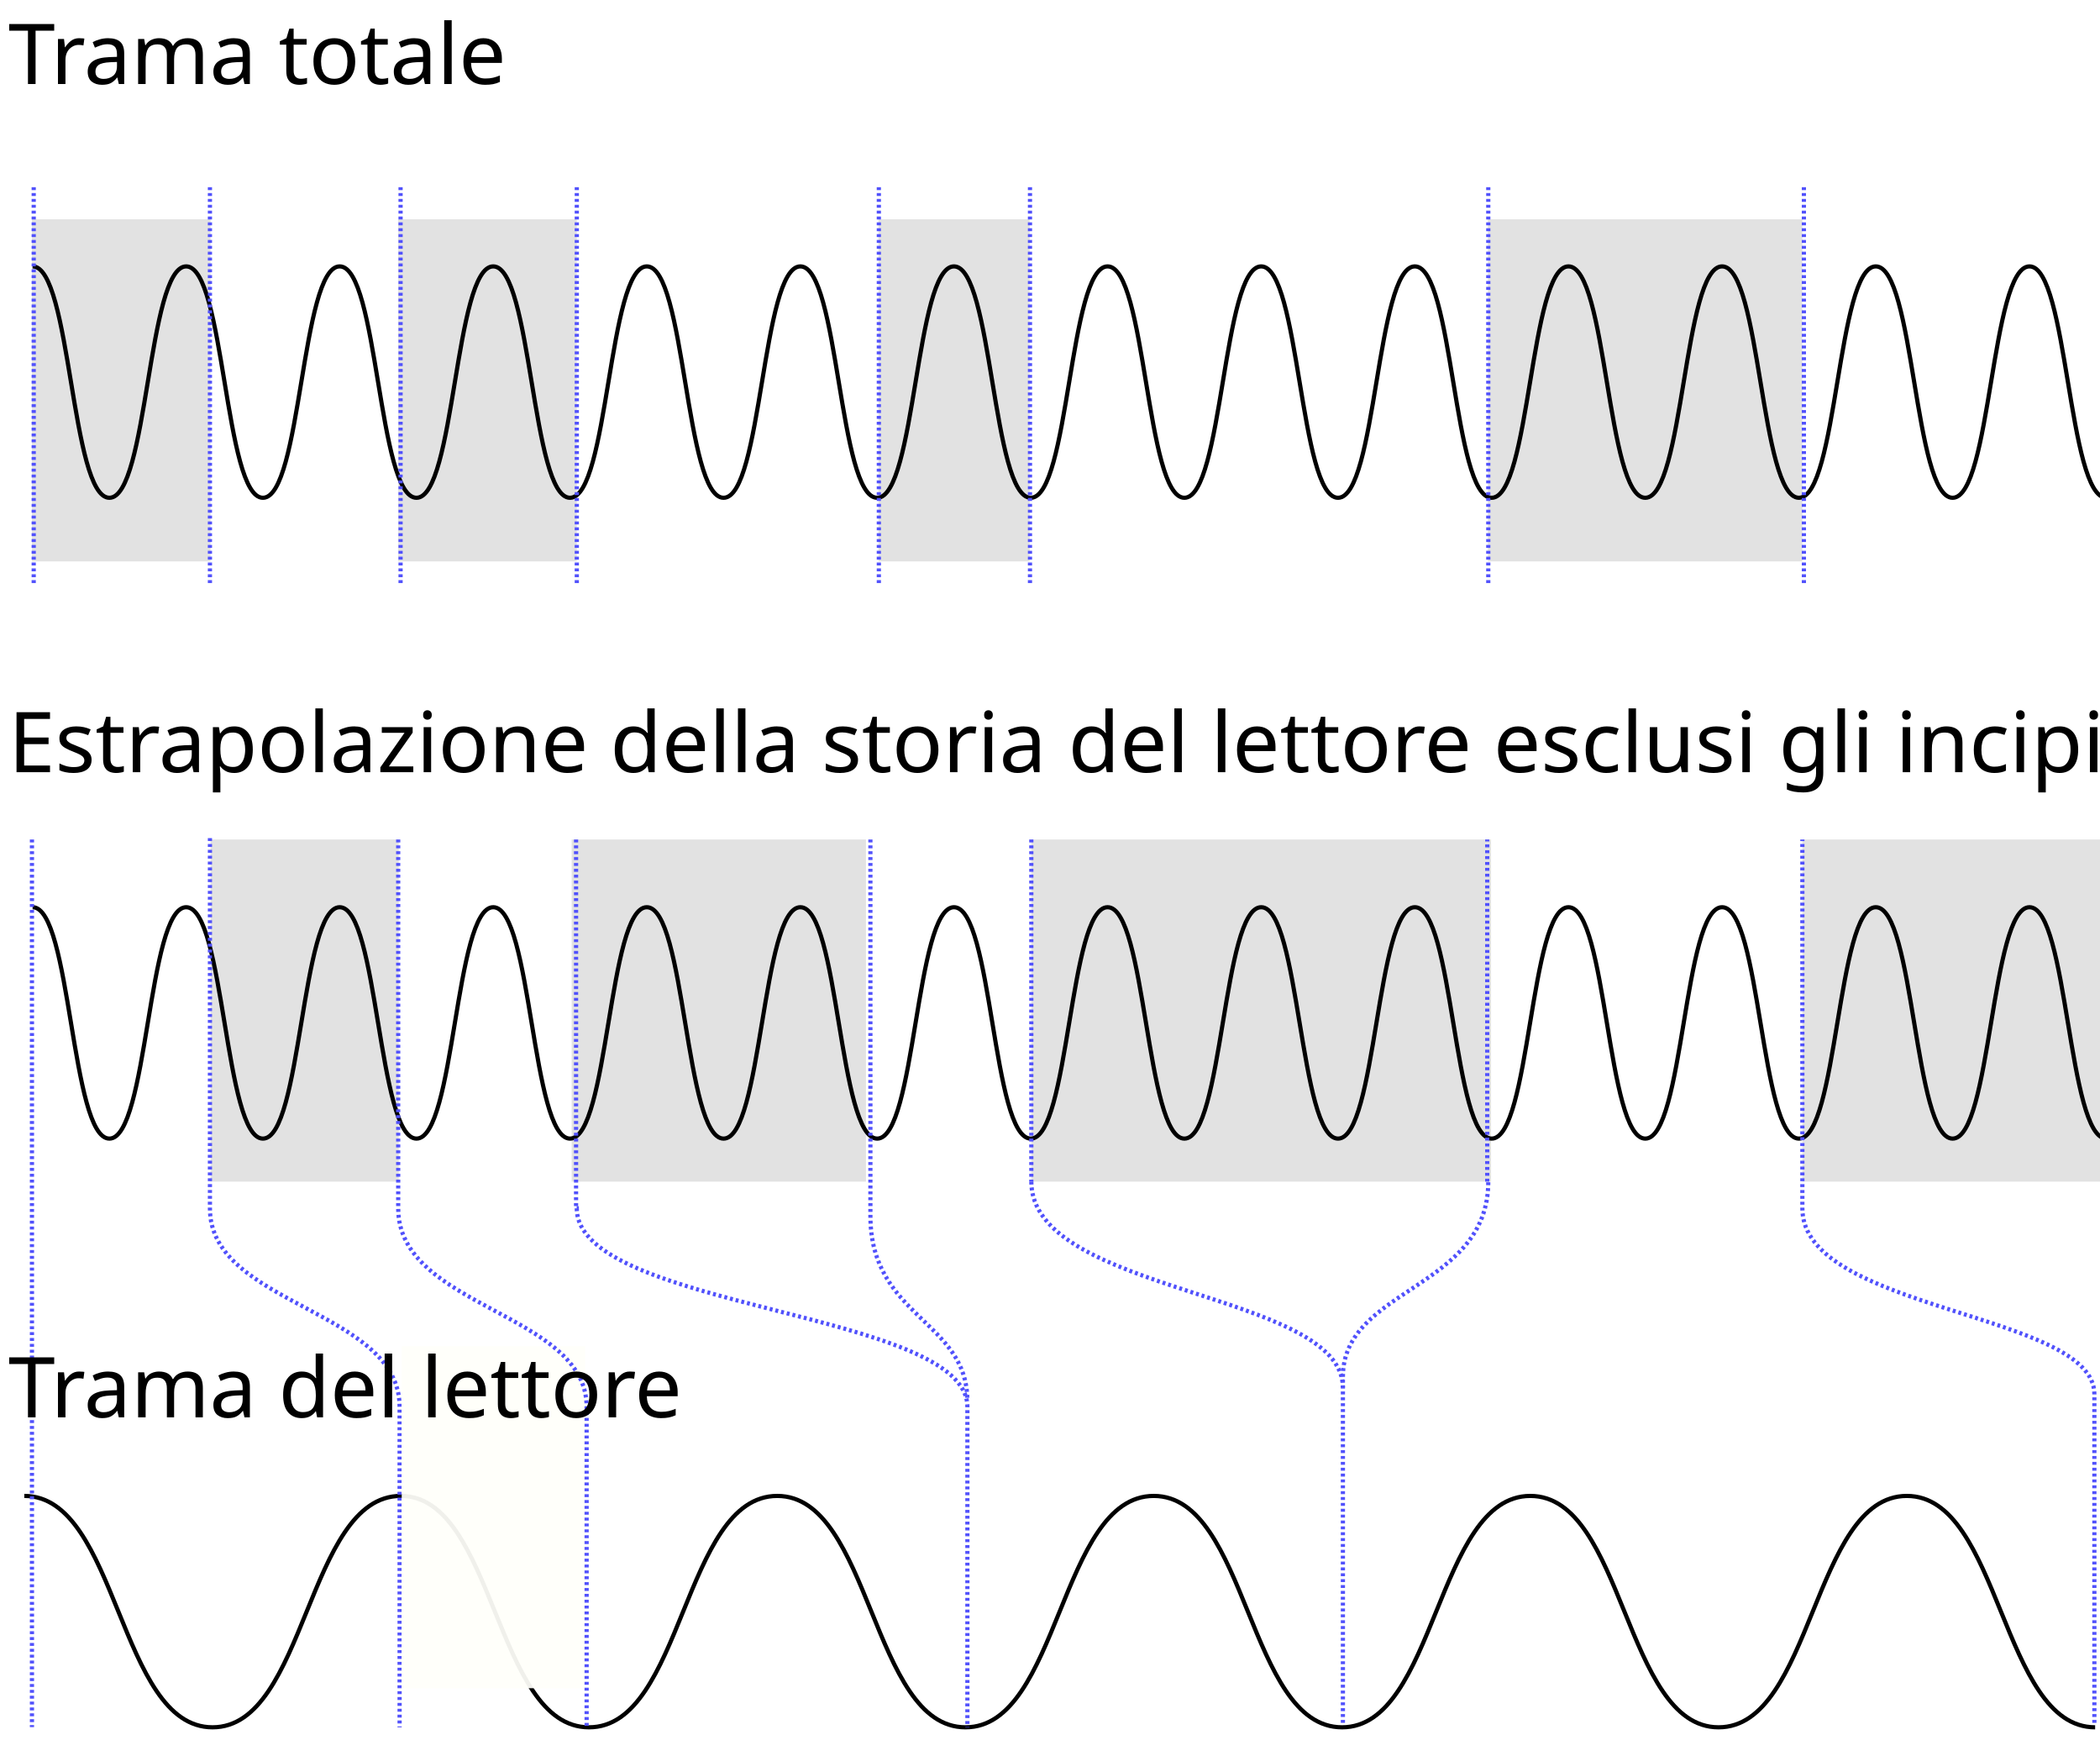
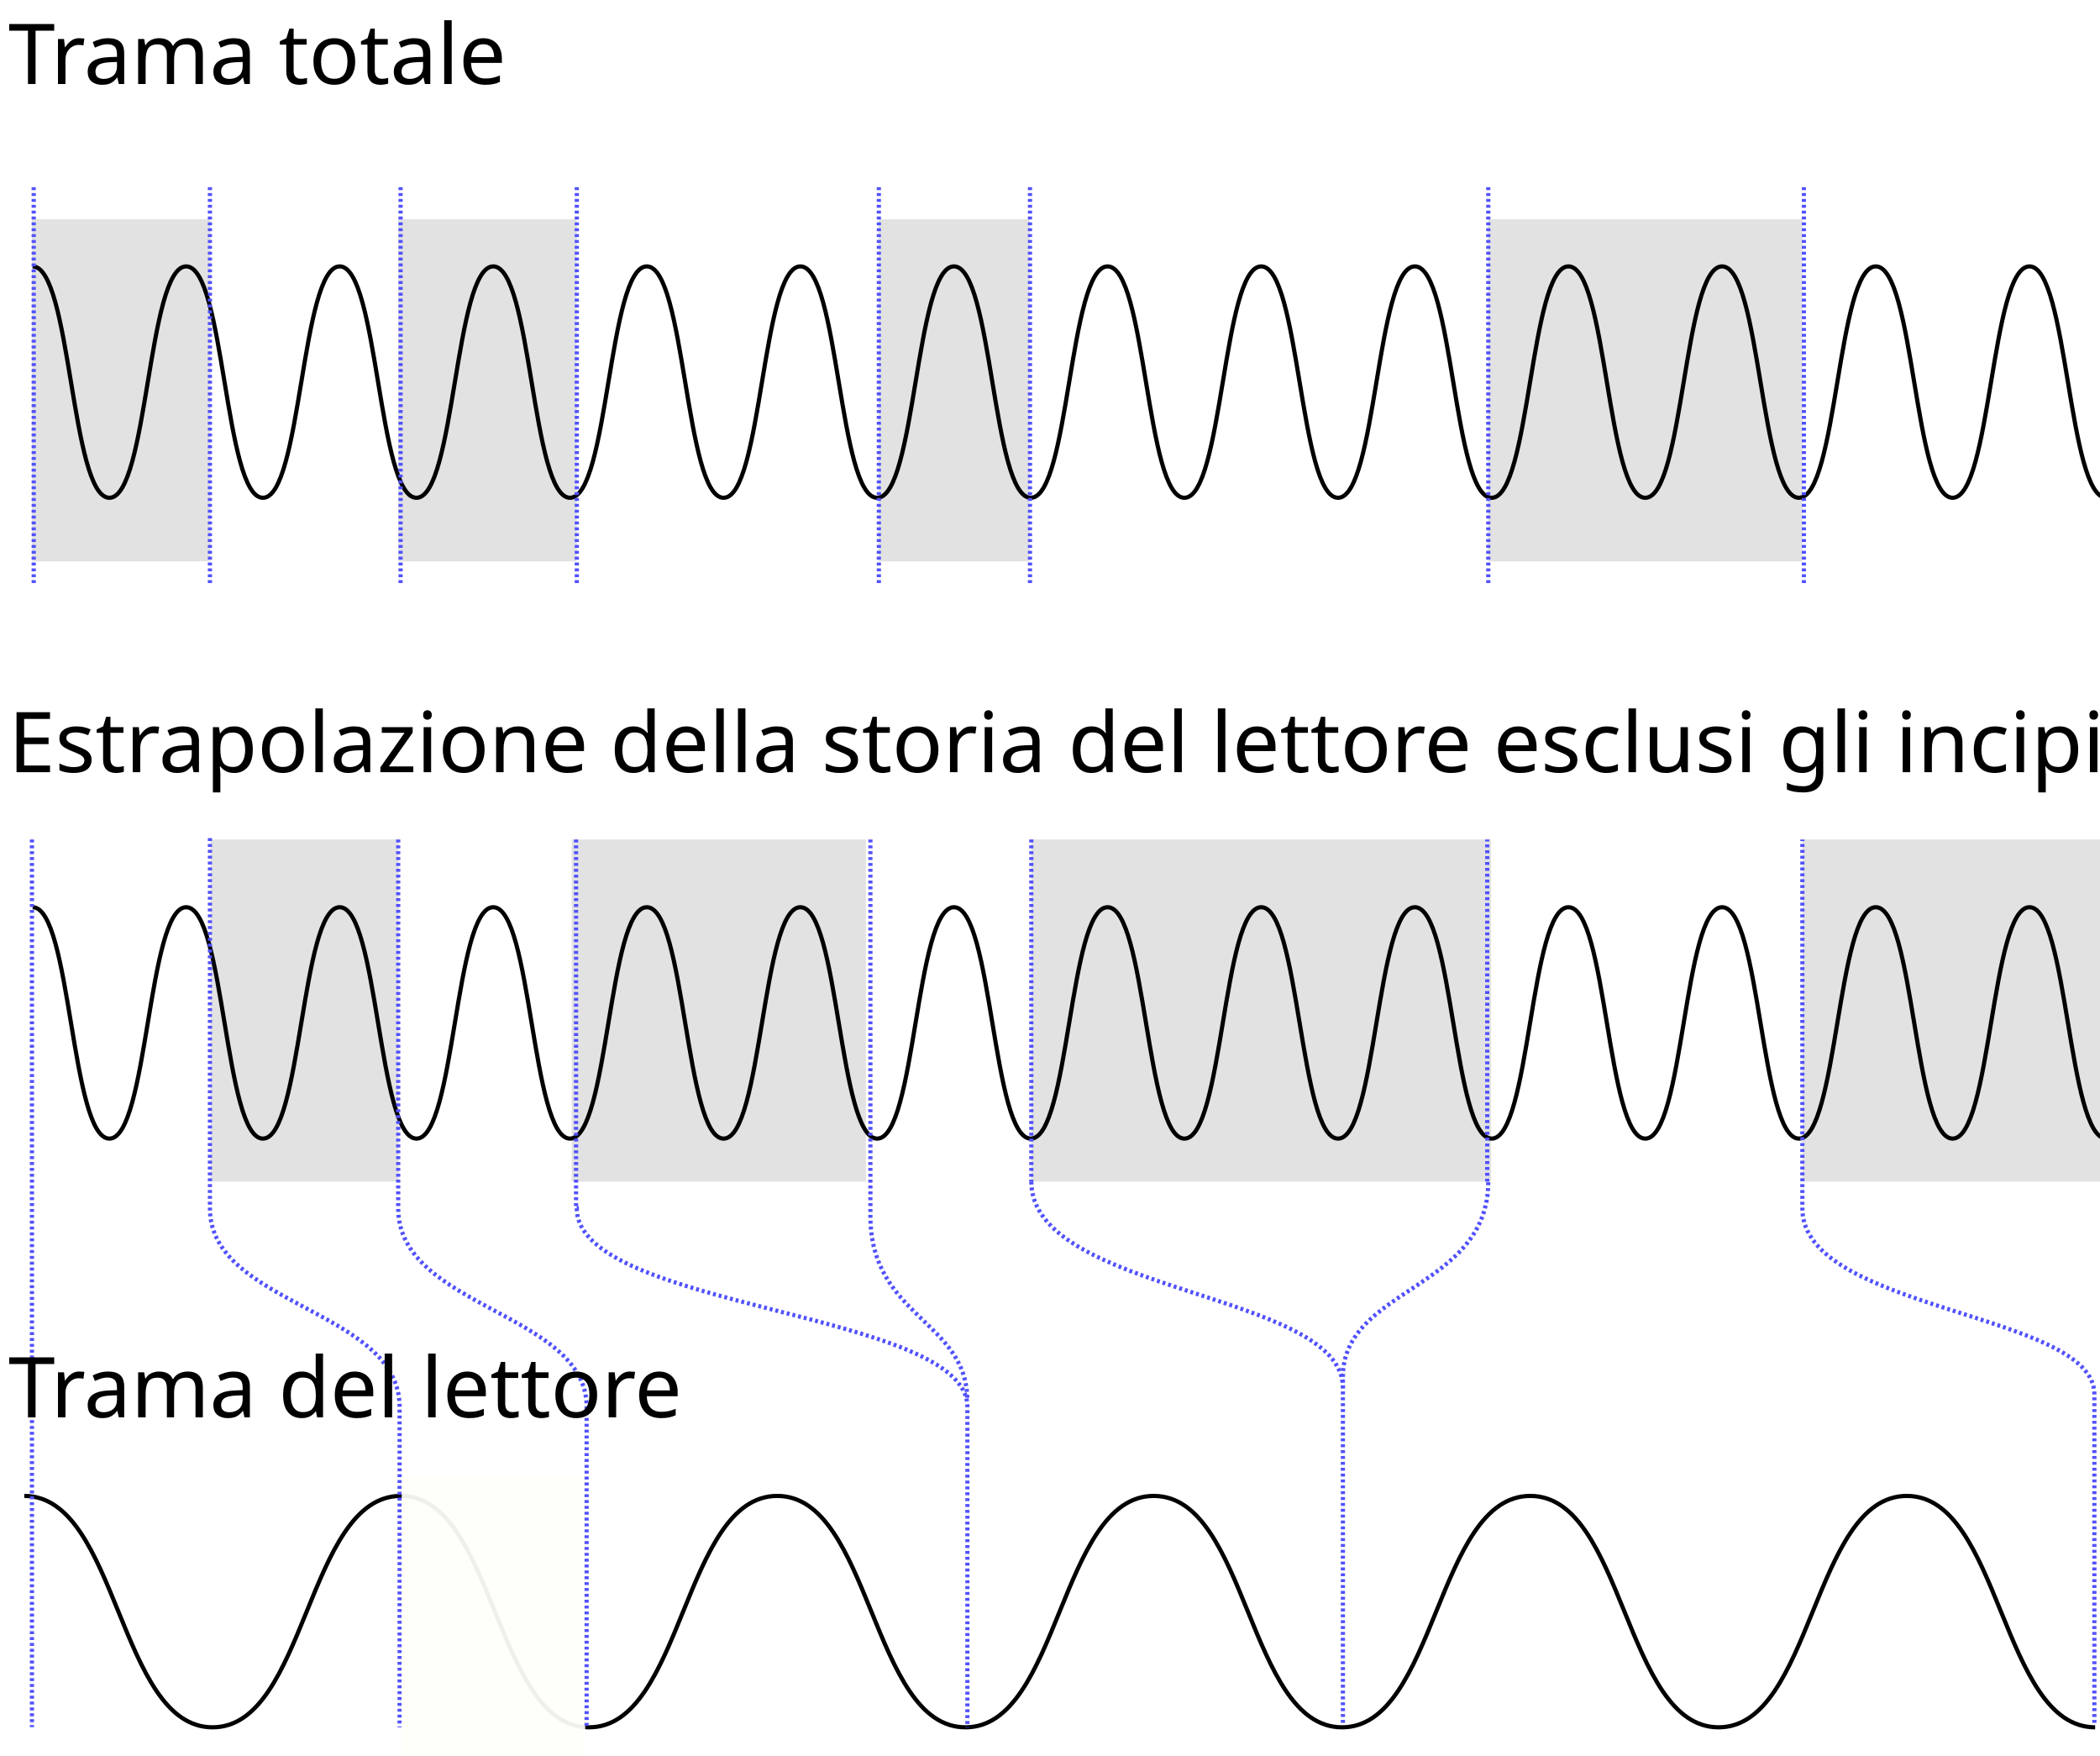
<svg xmlns="http://www.w3.org/2000/svg" width="250" height="209" viewBox="0 0 250 209">
  <defs>
    <clipPath id="clip-info_01">
      <rect width="250" height="209" />
    </clipPath>
  </defs>
  <g id="info_01" clip-path="url(#clip-info_01)">
-     <g id="Group_4796" data-name="Group 4796" transform="translate(9 -91)">
-       <rect id="Rectangle_309" data-name="Rectangle 309" width="22.408" height="40.72" transform="translate(16.065 190.919)" fill="#e2e2e2" opacity="0.999" />
-       <rect id="Rectangle_310" data-name="Rectangle 310" width="35.03" height="40.72" transform="translate(59.059 190.919)" fill="#e2e2e2" opacity="0.999" />
-       <rect id="Rectangle_312" data-name="Rectangle 312" width="54.728" height="40.72" transform="translate(113.775 190.919)" fill="#e2e2e2" opacity="0.999" />
-       <rect id="Rectangle_313" data-name="Rectangle 313" width="36.288" height="40.72" transform="translate(205.566 190.919)" fill="#e2e2e2" opacity="0.999" />
-       <rect id="Rectangle_317" data-name="Rectangle 317" width="37.436" height="40.72" transform="translate(168.13 117.101)" fill="#e2e2e2" />
-       <rect id="Rectangle_314" data-name="Rectangle 314" width="21.261" height="40.72" transform="translate(-5.196 117.101)" fill="#e2e2e2" />
-       <rect id="Rectangle_315" data-name="Rectangle 315" width="21.261" height="40.72" transform="translate(38.405 117.101)" fill="#e2e2e2" />
-       <rect id="Rectangle_316" data-name="Rectangle 316" width="18.005" height="40.72" transform="translate(95.576 117.101)" fill="#e2e2e2" />
-       <path id="Path_1942" data-name="Path 1942" d="M5.05,21.809c4.57,0,4.57,27.539,9.142,27.539s4.57-27.539,9.141-27.539S27.9,49.348,32.469,49.348s4.569-27.539,9.139-27.539,4.57,27.539,9.142,27.539,4.568-27.539,9.137-27.539,4.572,27.539,9.142,27.539,4.57-27.539,9.14-27.539S82.74,49.348,87.31,49.348s4.57-27.539,9.141-27.539,4.572,27.539,9.143,27.539,4.572-27.539,9.142-27.539,4.572,27.539,9.144,27.539,4.573-27.539,9.144-27.539,4.573,27.539,9.144,27.539,4.573-27.539,9.144-27.539,4.573,27.539,9.145,27.539,4.573-27.539,9.147-27.539,4.573,27.539,9.144,27.539,4.573-27.539,9.144-27.539,4.572,27.539,9.144,27.539,4.572-27.539,9.143-27.539,4.574,27.539,9.147,27.539,4.575-27.539,9.15-27.539,4.573,27.539,9.147,27.539,4.576-27.539,9.152-27.539,4.577,27.539,9.153,27.539" transform="translate(-10.169 100.898)" fill="none" stroke="#000" stroke-miterlimit="10" stroke-width="0.5" />
-       <path id="Path_1943" data-name="Path 1943" d="M5.05,79.277c4.57,0,4.57,27.539,9.142,27.539s4.57-27.539,9.141-27.539,4.568,27.539,9.136,27.539,4.569-27.539,9.139-27.539,4.57,27.539,9.142,27.539,4.568-27.539,9.137-27.539,4.572,27.539,9.142,27.539,4.57-27.539,9.14-27.539,4.572,27.539,9.142,27.539,4.57-27.539,9.141-27.539,4.572,27.539,9.143,27.539,4.572-27.539,9.142-27.539,4.572,27.539,9.144,27.539,4.573-27.539,9.144-27.539,4.573,27.539,9.144,27.539,4.573-27.539,9.144-27.539,4.573,27.539,9.145,27.539,4.573-27.539,9.147-27.539,4.573,27.539,9.144,27.539,4.573-27.539,9.144-27.539,4.572,27.539,9.144,27.539,4.572-27.539,9.143-27.539,4.574,27.539,9.147,27.539,4.575-27.539,9.15-27.539,4.573,27.539,9.147,27.539,4.576-27.539,9.152-27.539,4.577,27.539,9.153,27.539" transform="translate(-10.169 119.701)" fill="none" stroke="#000" stroke-miterlimit="10" stroke-width="0.5" />
-       <path id="Path_1944" data-name="Path 1944" d="M4.19,132.34c11.2,0,11.2,27.539,22.408,27.539S37.8,132.34,49.008,132.34s11.2,27.539,22.408,27.539,11.2-27.539,22.409-27.539,11.205,27.539,22.41,27.539,11.206-27.539,22.413-27.539,11.206,27.539,22.413,27.539,11.206-27.539,22.413-27.539,11.207,27.539,22.414,27.539S217.1,132.34,228.3,132.34s11.209,27.539,22.417,27.539" transform="translate(-10.296 136.706)" fill="none" stroke="#000" stroke-miterlimit="10" stroke-width="0.5" />
-       <path id="Path_1945" data-name="Path 1945" d="M23.448,72.109v44.1c0,11.5,22.58,12.008,22.58,23.59v38.145" transform="translate(-7.456 118.644)" fill="none" stroke="#5151fc" stroke-miterlimit="10" stroke-width="0.5" stroke-dasharray="0.349" />
-       <line id="Line_298" data-name="Line 298" y2="105.644" transform="translate(-5.196 190.919)" fill="none" stroke="#5151fc" stroke-miterlimit="10" stroke-width="0.5" stroke-dasharray="0.349" />
-       <path id="Path_1946" data-name="Path 1946" d="M91.97,72.254v44.78c0,12.1,11.542,12.449,11.542,22.016" transform="translate(2.649 118.665)" fill="none" stroke="#5151fc" stroke-miterlimit="10" stroke-width="0.5" stroke-dasharray="0.349" />
-       <line id="Line_299" data-name="Line 299" y2="40.72" transform="translate(113.775 190.919)" fill="none" stroke="#5151fc" stroke-miterlimit="10" stroke-width="0.5" stroke-dasharray="0.349" />
-       <path id="Path_1947" data-name="Path 1947" d="M140.938,125.585" transform="translate(9.871 126.53)" fill="none" stroke="#5151fc" stroke-miterlimit="10" stroke-width="0.5" stroke-dasharray="0.349" />
-       <path id="Path_1948" data-name="Path 1948" d="M140.99,172.155V130.979c0-10.622,17.308-10.392,17.308-23.239" transform="translate(9.879 123.898)" fill="none" stroke="#5151fc" stroke-miterlimit="10" stroke-width="0.5" stroke-dasharray="0.349" />
-       <path id="Path_1949" data-name="Path 1949" d="M223.421,177.388V138.256c0-9.706-34.763-9.876-34.763-22.085V72.254" transform="translate(16.909 118.665)" fill="none" stroke="#5151fc" stroke-miterlimit="10" stroke-width="0.5" stroke-dasharray="0.349" />
-       <path id="Path_1950" data-name="Path 1950" d="M155.964,112.973V72.254" transform="translate(12.087 118.665)" fill="none" stroke="#5151fc" stroke-miterlimit="10" stroke-width="0.5" stroke-dasharray="0.349" />
-       <path id="Path_1951" data-name="Path 1951" d="M108.664,107.74c0,13.357,37.093,13.1,37.093,24.505" transform="translate(5.111 123.898)" fill="none" stroke="#5151fc" stroke-miterlimit="10" stroke-width="0.5" stroke-dasharray="0.349" />
-       <path id="Path_1956" data-name="Path 1956" d="M0,0H21.843V40.72H0Z" transform="translate(38.824 251.212)" fill="#fffffa" opacity="0.941" />
-       <line id="Line_300" data-name="Line 300" y2="47.257" transform="translate(-4.987 113.281)" fill="none" stroke="#5151fc" stroke-miterlimit="10" stroke-width="0.5" stroke-dasharray="0.349" />
-       <line id="Line_301" data-name="Line 301" y2="47.257" transform="translate(15.992 113.281)" fill="none" stroke="#5151fc" stroke-miterlimit="10" stroke-width="0.5" stroke-dasharray="0.349" />
-       <line id="Line_302" data-name="Line 302" y2="47.257" transform="translate(38.688 113.281)" fill="none" stroke="#5151fc" stroke-miterlimit="10" stroke-width="0.5" stroke-dasharray="0.349" />
-       <line id="Line_303" data-name="Line 303" y2="47.257" transform="translate(95.624 113.281)" fill="none" stroke="#5151fc" stroke-miterlimit="10" stroke-width="0.5" stroke-dasharray="0.349" />
-       <line id="Line_304" data-name="Line 304" y2="47.257" transform="translate(113.617 113.281)" fill="none" stroke="#5151fc" stroke-miterlimit="10" stroke-width="0.5" stroke-dasharray="0.349" />
-       <line id="Line_305" data-name="Line 305" y2="47.257" transform="translate(168.176 113.281)" fill="none" stroke="#5151fc" stroke-miterlimit="10" stroke-width="0.5" stroke-dasharray="0.349" />
-       <line id="Line_306" data-name="Line 306" y2="47.257" transform="translate(205.748 113.281)" fill="none" stroke="#5151fc" stroke-miterlimit="10" stroke-width="0.5" stroke-dasharray="0.349" />
-       <line id="Line_307" data-name="Line 307" y2="47.257" transform="translate(59.667 113.281)" fill="none" stroke="#5151fc" stroke-miterlimit="10" stroke-width="0.5" stroke-dasharray="0.349" />
-       <path id="Path_1952" data-name="Path 1952" d="M42.98,72.254v43.9c0,11.864,22.432,12.374,22.432,23.616v38.15" transform="translate(-4.575 118.665)" fill="none" stroke="#5151fc" stroke-miterlimit="10" stroke-width="0.5" stroke-dasharray="0.349" />
-       <path id="Path_1953" data-name="Path 1953" d="M61.433,72.254v43.9h.086c0,12.033,46.5,12.2,46.5,23.616v38.15" transform="translate(-1.854 118.665)" fill="none" stroke="#5151fc" stroke-miterlimit="10" stroke-width="0.5" stroke-dasharray="0.349" />
-       <text id="Trama_totale" data-name="Trama totale" transform="translate(-8 101)" font-size="10" font-family="HKGrotesk-Regular, HK Grotesk">
-         <tspan x="0" y="0">Trama totale</tspan>
-       </text>
-       <text id="Estrapolazione_della_storia_del_lettore_esclusi_gli_incipit" data-name="Estrapolazione della storia del lettore esclusi gli incipit" transform="translate(-8 182.908)" font-size="10" font-family="HKGrotesk-Regular, HK Grotesk">
-         <tspan x="0" y="0">Estrapolazione della storia del lettore esclusi gli incipit</tspan>
-       </text>
-       <text id="Trama_del_lettore" data-name="Trama del lettore" transform="translate(-8 259.693)" font-size="10" font-family="HKGrotesk-Regular, HK Grotesk">
-         <tspan x="0" y="0">Trama del lettore</tspan>
-       </text>
+     <g id="Group_4797" data-name="Group 4797">
+       <g id="Group_4796" data-name="Group 4796" transform="translate(9 -91)">
+         <rect id="Rectangle_309" data-name="Rectangle 309" width="22.408" height="40.72" transform="translate(16.065 190.919)" fill="#e2e2e2" opacity="0.999" />
+         <rect id="Rectangle_310" data-name="Rectangle 310" width="35.03" height="40.72" transform="translate(59.059 190.919)" fill="#e2e2e2" opacity="0.999" />
+         <rect id="Rectangle_312" data-name="Rectangle 312" width="54.728" height="40.72" transform="translate(113.775 190.919)" fill="#e2e2e2" opacity="0.999" />
+         <rect id="Rectangle_313" data-name="Rectangle 313" width="36.288" height="40.72" transform="translate(205.566 190.919)" fill="#e2e2e2" opacity="0.999" />
+         <rect id="Rectangle_317" data-name="Rectangle 317" width="37.436" height="40.72" transform="translate(168.13 117.101)" fill="#e2e2e2" />
+         <rect id="Rectangle_314" data-name="Rectangle 314" width="21.261" height="40.72" transform="translate(-5.196 117.101)" fill="#e2e2e2" />
+         <rect id="Rectangle_315" data-name="Rectangle 315" width="21.261" height="40.72" transform="translate(38.405 117.101)" fill="#e2e2e2" />
+         <rect id="Rectangle_316" data-name="Rectangle 316" width="18.005" height="40.72" transform="translate(95.576 117.101)" fill="#e2e2e2" />
+         <path id="Path_1942" data-name="Path 1942" d="M5.05,21.809c4.57,0,4.57,27.539,9.142,27.539s4.57-27.539,9.141-27.539S27.9,49.348,32.469,49.348s4.569-27.539,9.139-27.539,4.57,27.539,9.142,27.539,4.568-27.539,9.137-27.539,4.572,27.539,9.142,27.539,4.57-27.539,9.14-27.539S82.74,49.348,87.31,49.348s4.57-27.539,9.141-27.539,4.572,27.539,9.143,27.539,4.572-27.539,9.142-27.539,4.572,27.539,9.144,27.539,4.573-27.539,9.144-27.539,4.573,27.539,9.144,27.539,4.573-27.539,9.144-27.539,4.573,27.539,9.145,27.539,4.573-27.539,9.147-27.539,4.573,27.539,9.144,27.539,4.573-27.539,9.144-27.539,4.572,27.539,9.144,27.539,4.572-27.539,9.143-27.539,4.574,27.539,9.147,27.539,4.575-27.539,9.15-27.539,4.573,27.539,9.147,27.539,4.576-27.539,9.152-27.539,4.577,27.539,9.153,27.539" transform="translate(-10.169 100.898)" fill="none" stroke="#000" stroke-miterlimit="10" stroke-width="0.5" />
+         <path id="Path_1943" data-name="Path 1943" d="M5.05,79.277c4.57,0,4.57,27.539,9.142,27.539s4.57-27.539,9.141-27.539,4.568,27.539,9.136,27.539,4.569-27.539,9.139-27.539,4.57,27.539,9.142,27.539,4.568-27.539,9.137-27.539,4.572,27.539,9.142,27.539,4.57-27.539,9.14-27.539,4.572,27.539,9.142,27.539,4.57-27.539,9.141-27.539,4.572,27.539,9.143,27.539,4.572-27.539,9.142-27.539,4.572,27.539,9.144,27.539,4.573-27.539,9.144-27.539,4.573,27.539,9.144,27.539,4.573-27.539,9.144-27.539,4.573,27.539,9.145,27.539,4.573-27.539,9.147-27.539,4.573,27.539,9.144,27.539,4.573-27.539,9.144-27.539,4.572,27.539,9.144,27.539,4.572-27.539,9.143-27.539,4.574,27.539,9.147,27.539,4.575-27.539,9.15-27.539,4.573,27.539,9.147,27.539,4.576-27.539,9.152-27.539,4.577,27.539,9.153,27.539" transform="translate(-10.169 119.701)" fill="none" stroke="#000" stroke-miterlimit="10" stroke-width="0.5" />
+         <path id="Path_1944" data-name="Path 1944" d="M4.19,132.34c11.2,0,11.2,27.539,22.408,27.539S37.8,132.34,49.008,132.34s11.2,27.539,22.408,27.539,11.2-27.539,22.409-27.539,11.205,27.539,22.41,27.539,11.206-27.539,22.413-27.539,11.206,27.539,22.413,27.539,11.206-27.539,22.413-27.539,11.207,27.539,22.414,27.539S217.1,132.34,228.3,132.34s11.209,27.539,22.417,27.539" transform="translate(-10.296 136.706)" fill="none" stroke="#000" stroke-miterlimit="10" stroke-width="0.5" />
+         <path id="Path_1945" data-name="Path 1945" d="M23.448,72.109v44.1c0,11.5,22.58,12.008,22.58,23.59v38.145" transform="translate(-7.456 118.644)" fill="none" stroke="#5151fc" stroke-miterlimit="10" stroke-width="0.5" stroke-dasharray="0.349" />
+         <line id="Line_298" data-name="Line 298" y2="105.644" transform="translate(-5.196 190.919)" fill="none" stroke="#5151fc" stroke-miterlimit="10" stroke-width="0.5" stroke-dasharray="0.349" />
+         <path id="Path_1946" data-name="Path 1946" d="M91.97,72.254v44.78c0,12.1,11.542,12.449,11.542,22.016" transform="translate(2.649 118.665)" fill="none" stroke="#5151fc" stroke-miterlimit="10" stroke-width="0.5" stroke-dasharray="0.349" />
+         <line id="Line_299" data-name="Line 299" y2="40.72" transform="translate(113.775 190.919)" fill="none" stroke="#5151fc" stroke-miterlimit="10" stroke-width="0.5" stroke-dasharray="0.349" />
+         <path id="Path_1947" data-name="Path 1947" d="M140.938,125.585" transform="translate(9.871 126.53)" fill="none" stroke="#5151fc" stroke-miterlimit="10" stroke-width="0.5" stroke-dasharray="0.349" />
+         <path id="Path_1948" data-name="Path 1948" d="M140.99,172.155V130.979c0-10.622,17.308-10.392,17.308-23.239" transform="translate(9.879 123.898)" fill="none" stroke="#5151fc" stroke-miterlimit="10" stroke-width="0.5" stroke-dasharray="0.349" />
+         <path id="Path_1949" data-name="Path 1949" d="M223.421,177.388V138.256c0-9.706-34.763-9.876-34.763-22.085V72.254" transform="translate(16.909 118.665)" fill="none" stroke="#5151fc" stroke-miterlimit="10" stroke-width="0.5" stroke-dasharray="0.349" />
+         <path id="Path_1950" data-name="Path 1950" d="M155.964,112.973V72.254" transform="translate(12.087 118.665)" fill="none" stroke="#5151fc" stroke-miterlimit="10" stroke-width="0.5" stroke-dasharray="0.349" />
+         <path id="Path_1951" data-name="Path 1951" d="M108.664,107.74c0,13.357,37.093,13.1,37.093,24.505" transform="translate(5.111 123.898)" fill="none" stroke="#5151fc" stroke-miterlimit="10" stroke-width="0.5" stroke-dasharray="0.349" />
+         <path id="Path_1956" data-name="Path 1956" d="M0,0H21.843V33.043H0Z" transform="translate(38.824 266.957)" fill="#fffffa" opacity="0.941" />
+         <line id="Line_300" data-name="Line 300" y2="47.257" transform="translate(-4.987 113.281)" fill="none" stroke="#5151fc" stroke-miterlimit="10" stroke-width="0.5" stroke-dasharray="0.349" />
+         <line id="Line_301" data-name="Line 301" y2="47.257" transform="translate(15.992 113.281)" fill="none" stroke="#5151fc" stroke-miterlimit="10" stroke-width="0.5" stroke-dasharray="0.349" />
+         <line id="Line_302" data-name="Line 302" y2="47.257" transform="translate(38.688 113.281)" fill="none" stroke="#5151fc" stroke-miterlimit="10" stroke-width="0.5" stroke-dasharray="0.349" />
+         <line id="Line_303" data-name="Line 303" y2="47.257" transform="translate(95.624 113.281)" fill="none" stroke="#5151fc" stroke-miterlimit="10" stroke-width="0.5" stroke-dasharray="0.349" />
+         <line id="Line_304" data-name="Line 304" y2="47.257" transform="translate(113.617 113.281)" fill="none" stroke="#5151fc" stroke-miterlimit="10" stroke-width="0.5" stroke-dasharray="0.349" />
+         <line id="Line_305" data-name="Line 305" y2="47.257" transform="translate(168.176 113.281)" fill="none" stroke="#5151fc" stroke-miterlimit="10" stroke-width="0.5" stroke-dasharray="0.349" />
+         <line id="Line_306" data-name="Line 306" y2="47.257" transform="translate(205.748 113.281)" fill="none" stroke="#5151fc" stroke-miterlimit="10" stroke-width="0.5" stroke-dasharray="0.349" />
+         <line id="Line_307" data-name="Line 307" y2="47.257" transform="translate(59.667 113.281)" fill="none" stroke="#5151fc" stroke-miterlimit="10" stroke-width="0.5" stroke-dasharray="0.349" />
+         <path id="Path_1952" data-name="Path 1952" d="M42.98,72.254v43.9c0,11.864,22.432,12.374,22.432,23.616v38.15" transform="translate(-4.575 118.665)" fill="none" stroke="#5151fc" stroke-miterlimit="10" stroke-width="0.5" stroke-dasharray="0.349" />
+         <path id="Path_1953" data-name="Path 1953" d="M61.433,72.254v43.9h.086c0,12.033,46.5,12.2,46.5,23.616v38.15" transform="translate(-1.854 118.665)" fill="none" stroke="#5151fc" stroke-miterlimit="10" stroke-width="0.5" stroke-dasharray="0.349" />
+         <text id="Trama_totale" data-name="Trama totale" transform="translate(-8 101)" font-size="10" font-family="HKGrotesk-Regular, HK Grotesk">
+           <tspan x="0" y="0">Trama totale</tspan>
+         </text>
+         <text id="Estrapolazione_della_storia_del_lettore_esclusi_gli_incipit" data-name="Estrapolazione della storia del lettore esclusi gli incipit" transform="translate(-8 182.908)" font-size="10" font-family="HKGrotesk-Regular, HK Grotesk">
+           <tspan x="0" y="0">Estrapolazione della storia del lettore esclusi gli incipit</tspan>
+         </text>
+         <text id="Trama_del_lettore" data-name="Trama del lettore" transform="translate(-8 259.693)" font-size="10" font-family="HKGrotesk-Regular, HK Grotesk">
+           <tspan x="0" y="0">Trama del lettore</tspan>
+         </text>
+       </g>
    </g>
  </g>
</svg>
